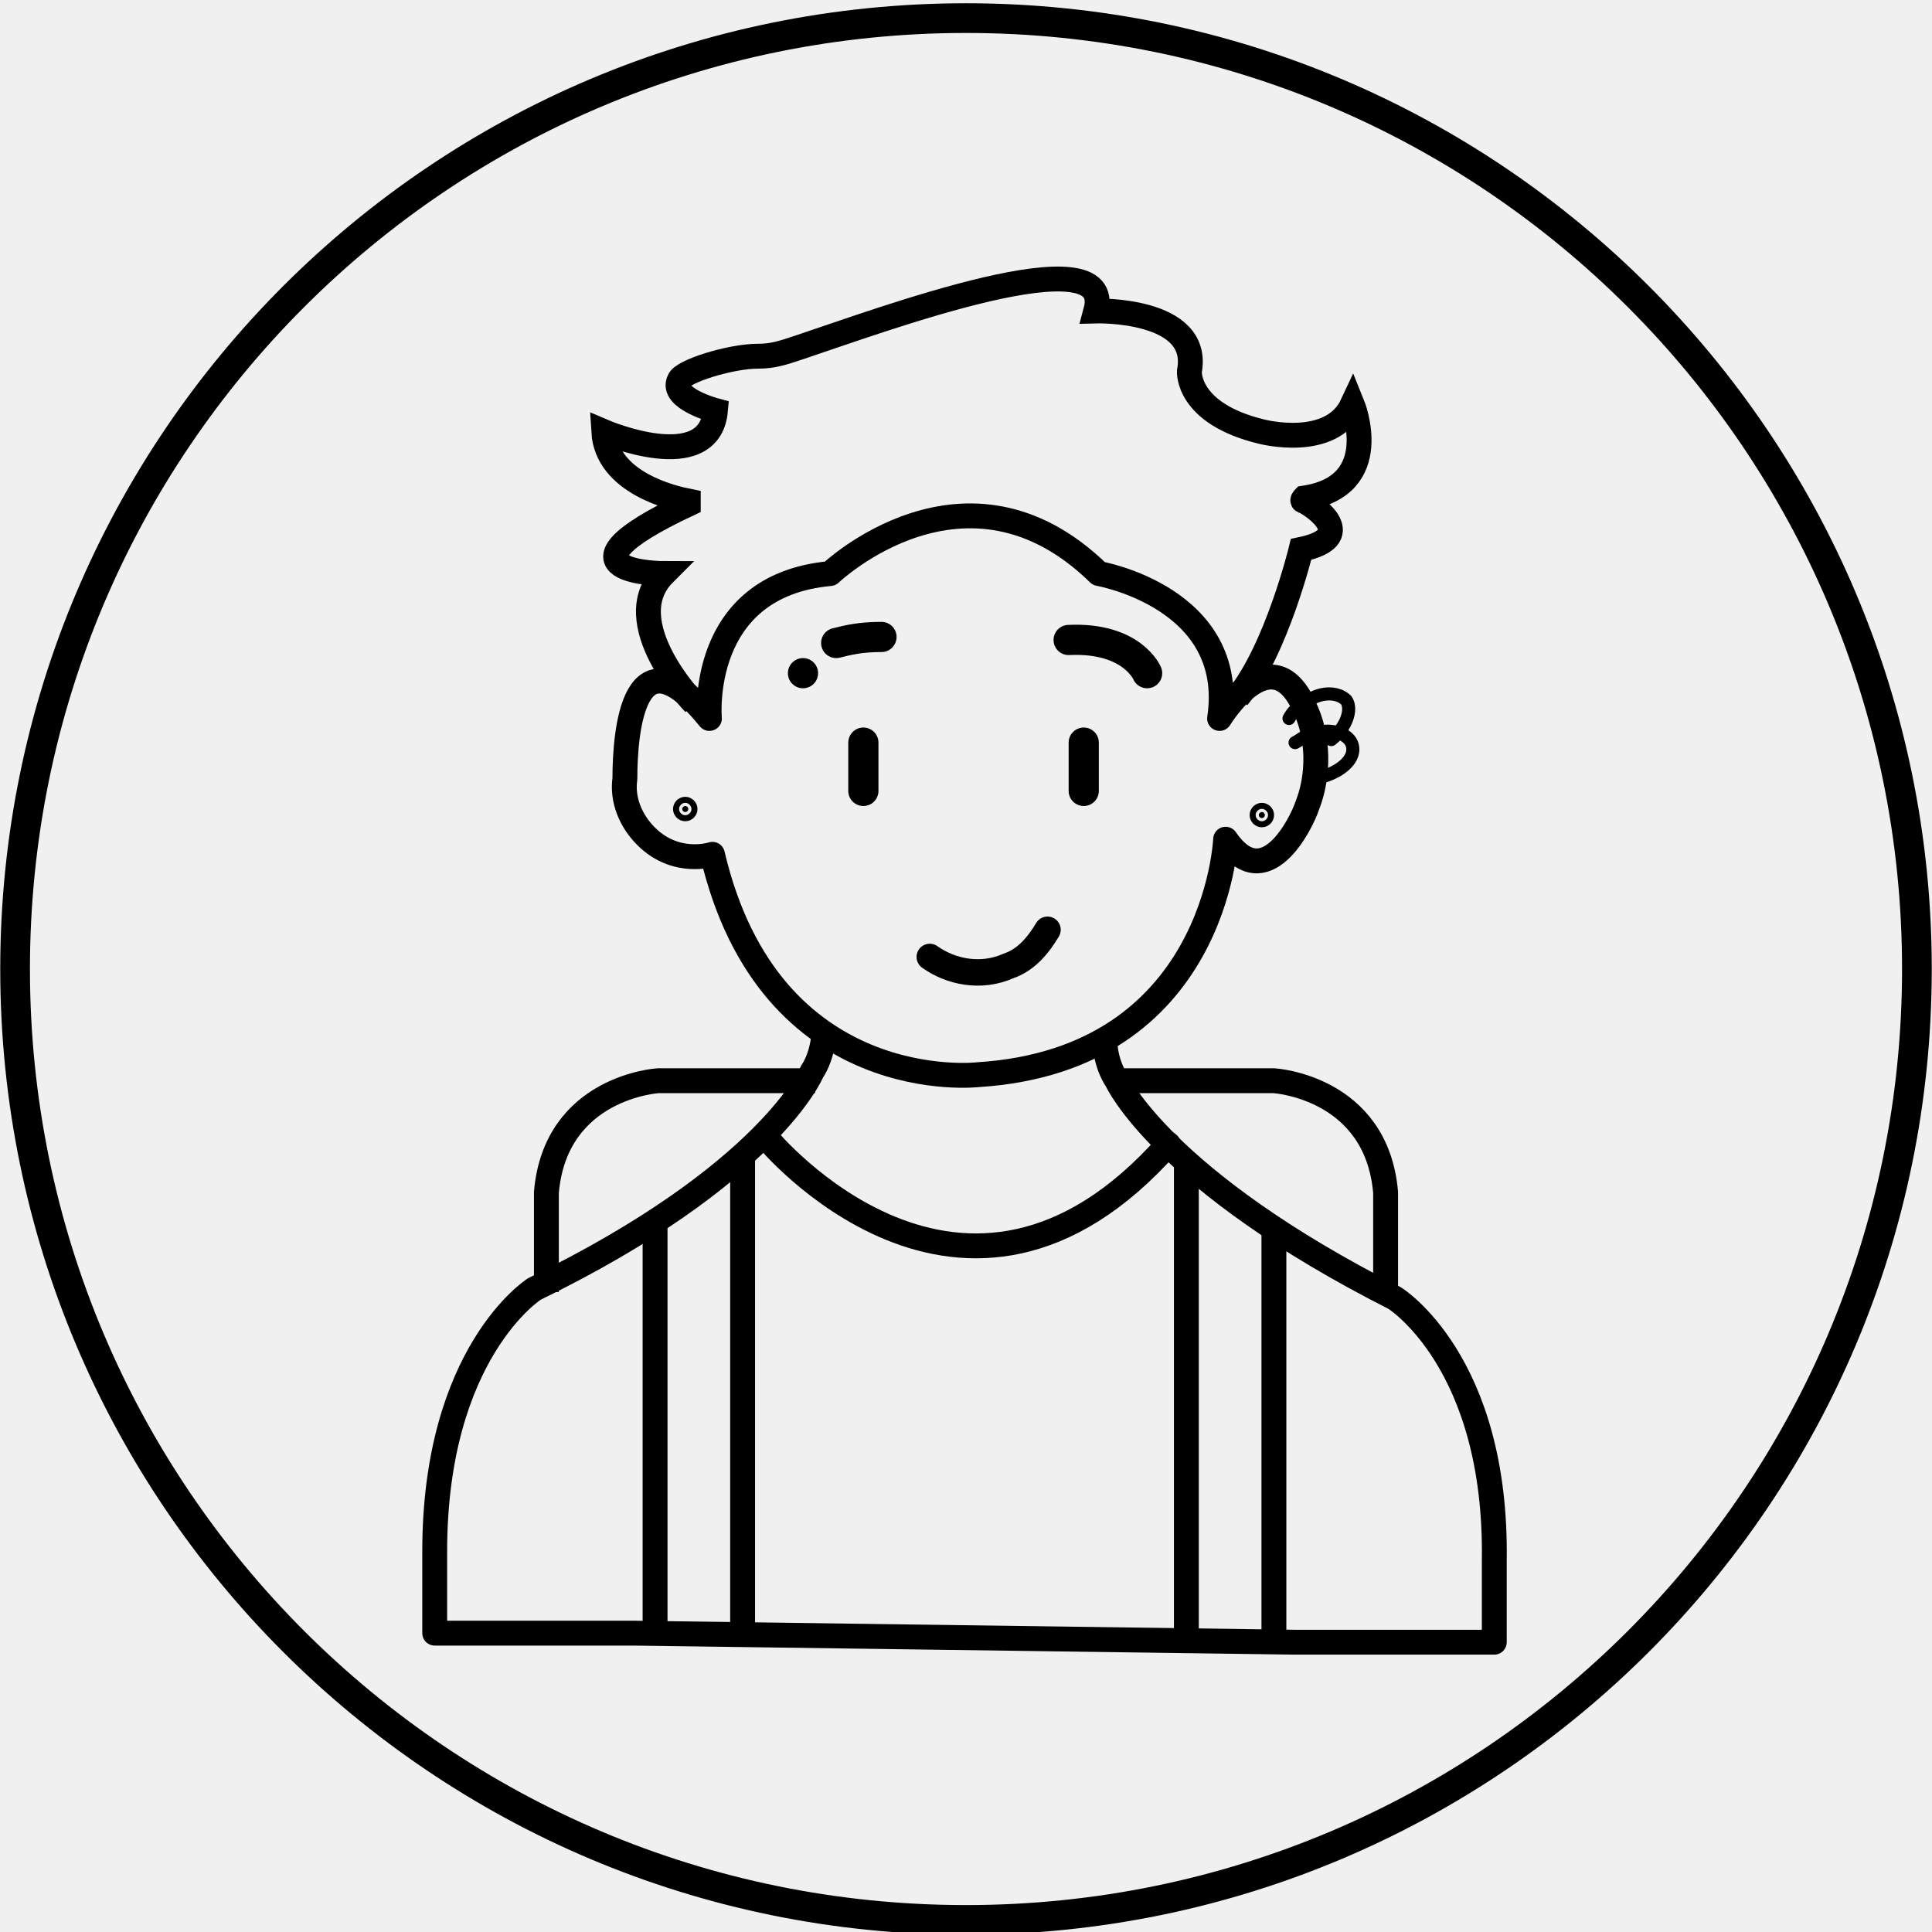
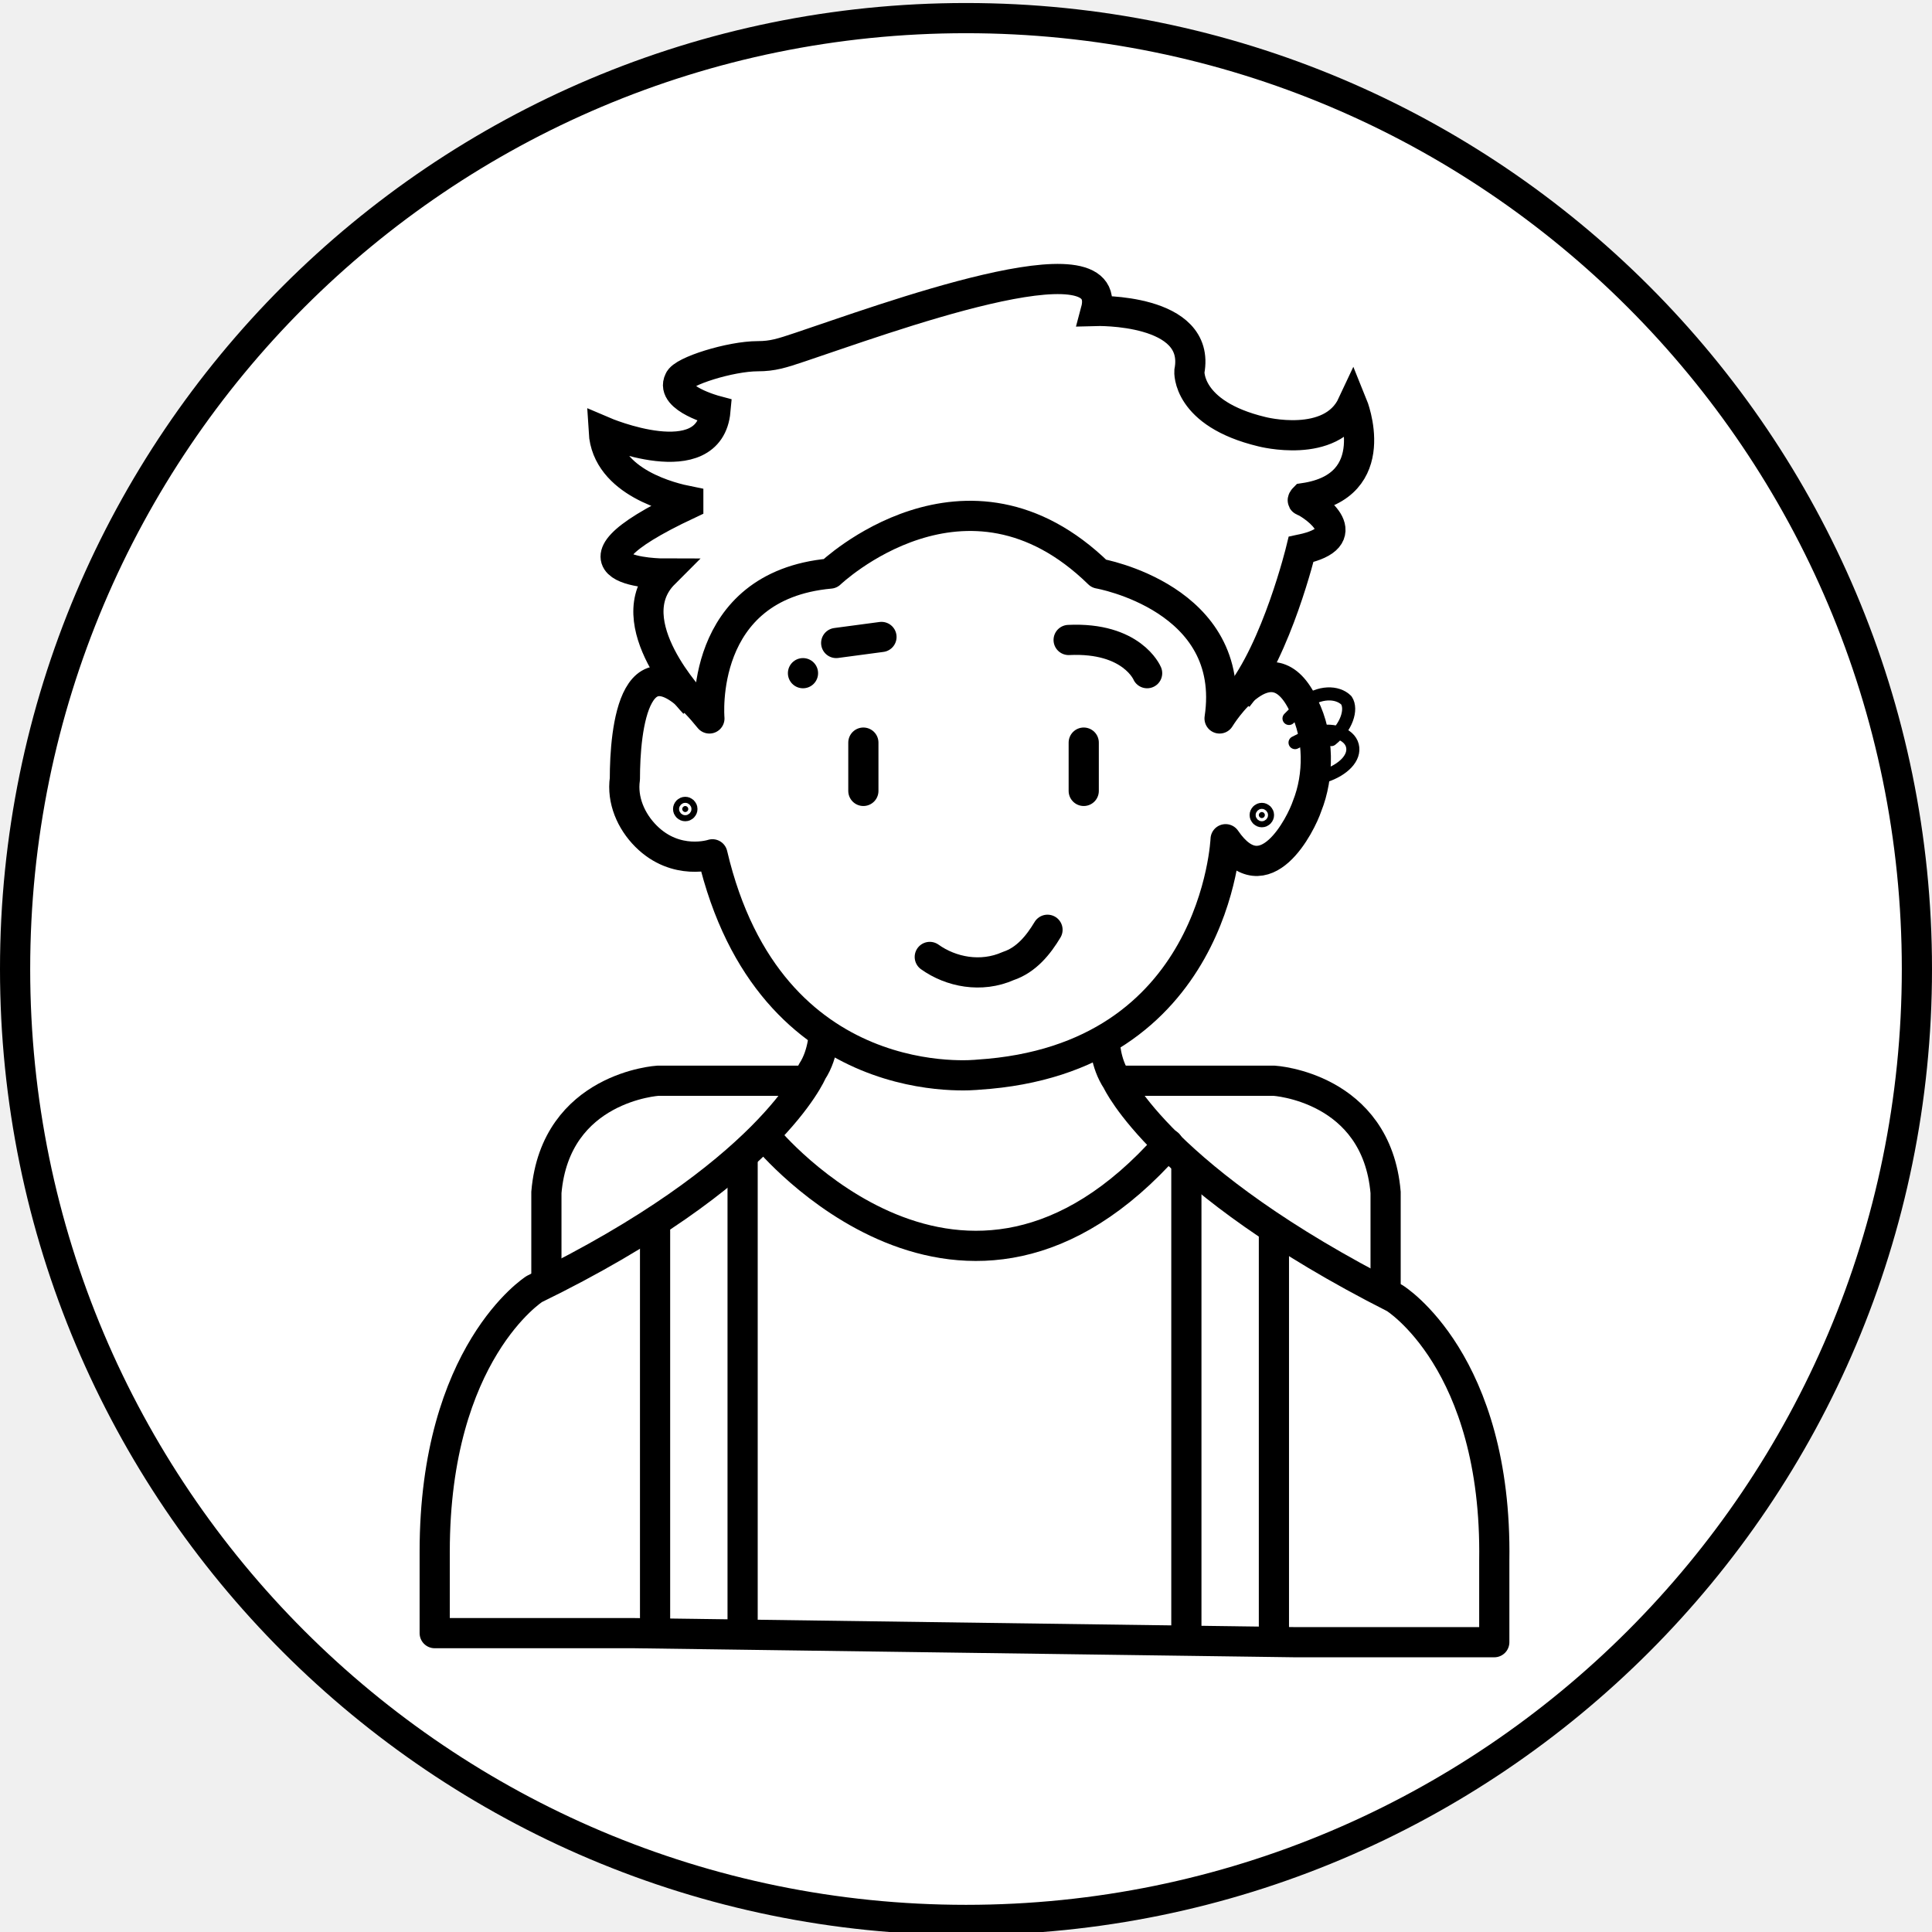
- <svg xmlns="http://www.w3.org/2000/svg" version="1.1" id="Слой_1" x="0px" y="0px" viewBox="0 0 64 64" style="enable-background:new 0 0 64 64;" xml:space="preserve">
-   <style type="text/css">
- 	.st0{fill:none;stroke:#000000;stroke-width:0.984;stroke-miterlimit:10;}
- 	.st1{fill:none;stroke:#000000;stroke-width:0.824;stroke-linecap:round;stroke-linejoin:round;stroke-miterlimit:10;}
- 	.st2{fill:none;stroke:#000000;stroke-width:0.824;stroke-miterlimit:10;}
- 	.st3{fill:none;stroke:#000000;stroke-width:0.824;stroke-linecap:round;stroke-miterlimit:10;}
- 	.st4{fill:none;stroke:#000000;stroke-width:0.824;stroke-linejoin:round;stroke-miterlimit:10;}
- 	.st5{stroke:#000000;stroke-width:0.824;stroke-miterlimit:10;}
- 	.st6{stroke:#000000;stroke-width:0.61;stroke-miterlimit:10;}
- 	.st7{fill:none;stroke:#000000;stroke-width:0.433;stroke-linecap:round;stroke-linejoin:round;stroke-miterlimit:10;}
- 	.st8{fill:none;}
- 	.st9{fill:none;stroke:#000000;stroke-width:0.876;stroke-linecap:round;stroke-linejoin:round;stroke-miterlimit:10;}
- 	.st10{stroke:#000000;stroke-linecap:round;stroke-miterlimit:10;}
- </style>
-   <circle class="st0" cx="32" cy="32.1" r="31.5" />
-   <g>
-     <path class="st1" d="M24.1,17.2" />
-     <path class="st1" d="M40.4,23.8c0,0,1.7-2.8,2.8-0.4c0.5,1,0.5,2.3,0.1,3.3c-0.2,0.6-1.4,3-2.7,1.1c0,0-0.3,7.3-8.2,7.8   c0,0-6.9,0.8-8.8-7.3c0,0-1.2,0.4-2.2-0.6c-0.5-0.5-0.8-1.2-0.7-1.9c0-1.6,0.3-5.1,2.8-2c0,0-0.4-4.4,4-4.8c0,0,4.5-4.3,8.9,0   C36.4,19,41,19.8,40.4,23.8z" />
-     <path class="st2" d="M27,36.3" />
-     <path class="st2" d="M27,33.9" />
-     <path class="st3" d="M19.5,54.5" />
-     <path class="st3" d="M19.5,52.4" />
-     <path class="st2" d="M37.1,34.3" />
-     <path class="st2" d="M37,37.1" />
-     <path class="st2" d="M37,37.1" />
-     <path class="st3" d="M43.9,54.5" />
-     <path class="st3" d="M43.8,52.4" />
-     <path class="st1" d="M25.4,37.7c0,0,6.5,7.9,13.3,0.2" />
-     <path class="st4" d="M36.6,34.5c0,0,0,0.7,0.4,1.3c0,0,1.5,3.3,9.2,7.2c0,0,3.4,2.1,3.3,8.7l0,2.7l-6.6,0L21,54.1l-6.6,0l0-2.7   c0-6.6,3.3-8.7,3.3-8.7c7.8-3.8,9.2-7.2,9.2-7.2c0.4-0.6,0.4-1.4,0.4-1.4" />
-     <path class="st2" d="M37,35.8h5.2c0,0,3.4,0.2,3.7,3.7v3.3" />
-     <path class="st2" d="M27,35.8h-5.2c0,0-3.4,0.2-3.7,3.7v3.3" />
-     <line class="st2" x1="21.7" y1="40.6" x2="21.7" y2="54.1" />
-     <line class="st2" x1="24.6" y1="38.4" x2="24.6" y2="54.2" />
-     <line class="st2" x1="42.2" y1="40.7" x2="42.2" y2="54.2" />
-     <line class="st2" x1="39.3" y1="38.5" x2="39.3" y2="54.3" />
-     <path class="st5" d="M36.4,20.3" />
-     <circle class="st6" cx="22.7" cy="26.8" r="0.1" />
-     <circle class="st6" cx="41.8" cy="27" r="0.1" />
-     <path class="st7" d="M42.7,23.8c0.1-0.2,0.3-0.4,0.5-0.5c0.5-0.4,1.1-0.4,1.4-0.1c0.2,0.3,0,0.9-0.5,1.3" />
-     <path class="st7" d="M42.9,24.6c0.2-0.1,0.4-0.3,0.6-0.3c0.6-0.2,1.2,0,1.3,0.4c0.1,0.4-0.3,0.8-0.9,1" />
-     <path class="st8" d="M22.9,21.1L22,17.9c0,0,1.1-0.8,1-2.3" />
-     <path class="st2" d="M23,23.3c0,0-2.6-2.7-1-4.3c0,0-4.1,0,0.8-2.3c0,0,0,0,0-0.1c-0.5-0.1-2.7-0.6-2.8-2.3c0,0,3.5,1.5,3.7-0.7   c0,0-1.5-0.4-1.2-1c0.1-0.3,1.7-0.8,2.6-0.8c0.5,0,0.8-0.1,1.4-0.3c2.7-0.9,10.5-3.8,9.8-1.2c0,0,3.5-0.1,3.1,2c0,0-0.1,1.4,2.4,2   c0,0,2.3,0.6,3-0.9c0,0,1.1,2.7-1.6,3.1c0,0-0.1,0.1,0,0.1c0.4,0.2,1.8,1.2-0.1,1.6c0,0-0.8,3.3-2.1,4.9" />
-   </g>
-   <path class="st9" d="M34.7,30.8c-0.3,0.5-0.7,1-1.3,1.2c-0.9,0.4-1.9,0.2-2.6-0.3" />
-   <line class="st10" x1="28.6" y1="24.6" x2="28.6" y2="26.2" />
-   <path class="st10" d="M27.7,21.3c0.4-0.1,0.8-0.2,1.5-0.2" />
-   <line class="st10" x1="26.6" y1="22.3" x2="26.6" y2="22.3" />
-   <path class="st10" d="M38,22.3c0,0-0.5-1.2-2.6-1.1" />
-   <line class="st10" x1="35.9" y1="24.6" x2="35.9" y2="26.2" />
+ <svg xmlns="http://www.w3.org/2000/svg" xml:space="preserve" id="Слой_1" x="0" y="0" style="enable-background:new 0 0 64 64" version="1.1" viewBox="0 0 64 64">
+   <style>.st1{stroke:#000;stroke-linecap:round;stroke-linejoin:round;stroke-miterlimit:10}.st1,.st2{fill:none}.st2,.st3,.st6{stroke:#000;stroke-miterlimit:10}.st3{fill:none;stroke-linecap:round}.st6{stroke-width:.61}.st7{fill:none;stroke-width:.433;stroke-linejoin:round}.st7,.st9{stroke:#000;stroke-linecap:round;stroke-miterlimit:10}</style>
+   <circle cx="32" cy="32.1" r="31.5" style="fill:#fff;stroke:#000;stroke-miterlimit:10" />
+   <path d="M40.4 23.8s1.7-2.8 2.8-.4c.5 1 .5 2.3.1 3.3-.2.6-1.4 3-2.7 1.1 0 0-.3 7.3-8.2 7.8 0 0-6.9.8-8.8-7.3 0 0-1.2.4-2.2-.6-.5-.5-.8-1.2-.7-1.9 0-1.6.3-5.1 2.8-2 0 0-.4-4.4 4-4.8 0 0 4.5-4.3 8.9 0 0 0 4.6.8 4 4.8zM25.4 37.7s6.5 7.9 13.3.2" class="st1" />
+   <path d="M36.6 34.5s0 .7.4 1.3c0 0 1.5 3.3 9.2 7.2 0 0 3.4 2.1 3.3 8.7v2.7h-6.6L21 54.1h-6.6v-2.7c0-6.6 3.3-8.7 3.3-8.7 7.8-3.8 9.2-7.2 9.2-7.2.4-.6.4-1.4.4-1.4" style="fill:none;stroke:#000;stroke-linejoin:round;stroke-miterlimit:10" />
+   <path d="M37 35.8h5.2s3.4.2 3.7 3.7v3.3M27 35.8h-5.2s-3.4.2-3.7 3.7v3.3M21.7 40.6v13.5M24.6 38.4v15.8M42.2 40.7v13.5M39.3 38.5v15.8" class="st2" />
+   <circle cx="22.7" cy="26.8" r=".1" class="st6" />
+   <circle cx="41.8" cy="27" r=".1" class="st6" />
+   <path d="m42.7 23.8.5-.5c.5-.4 1.1-.4 1.4-.1.2.3 0 .9-.5 1.3" class="st7" />
+   <path d="m42.9 24.6.6-.3c.6-.2 1.2 0 1.3.4.1.4-.3.8-.9 1" class="st7" />
+   <path d="m22.9 21.1-.9-3.2s1.1-.8 1-2.3" style="fill:none" />
+   <path d="M23 23.3s-2.6-2.7-1-4.3c0 0-4.1 0 .8-2.3v-.1c-.5-.1-2.7-.6-2.8-2.3 0 0 3.5 1.5 3.7-.7 0 0-1.5-.4-1.2-1 .1-.3 1.7-.8 2.6-.8.5 0 .8-.1 1.4-.3 2.7-.9 10.5-3.8 9.8-1.2 0 0 3.5-.1 3.1 2 0 0-.1 1.4 2.4 2 0 0 2.3.6 3-.9 0 0 1.1 2.7-1.6 3.1 0 0-.1.1 0 .1.4.2 1.8 1.2-.1 1.6 0 0-.8 3.3-2.1 4.9" class="st2" />
+   <path d="M34.7 30.8c-.3.5-.7 1-1.3 1.2-.9.4-1.9.2-2.6-.3" class="st1" />
+   <path d="M28.6 24.6v1.6M27.7 21.3l1.5-.2M26.6 22.3h0M38 22.3s-.5-1.2-2.6-1.1M35.9 24.6v1.6" class="st9" />
</svg>
